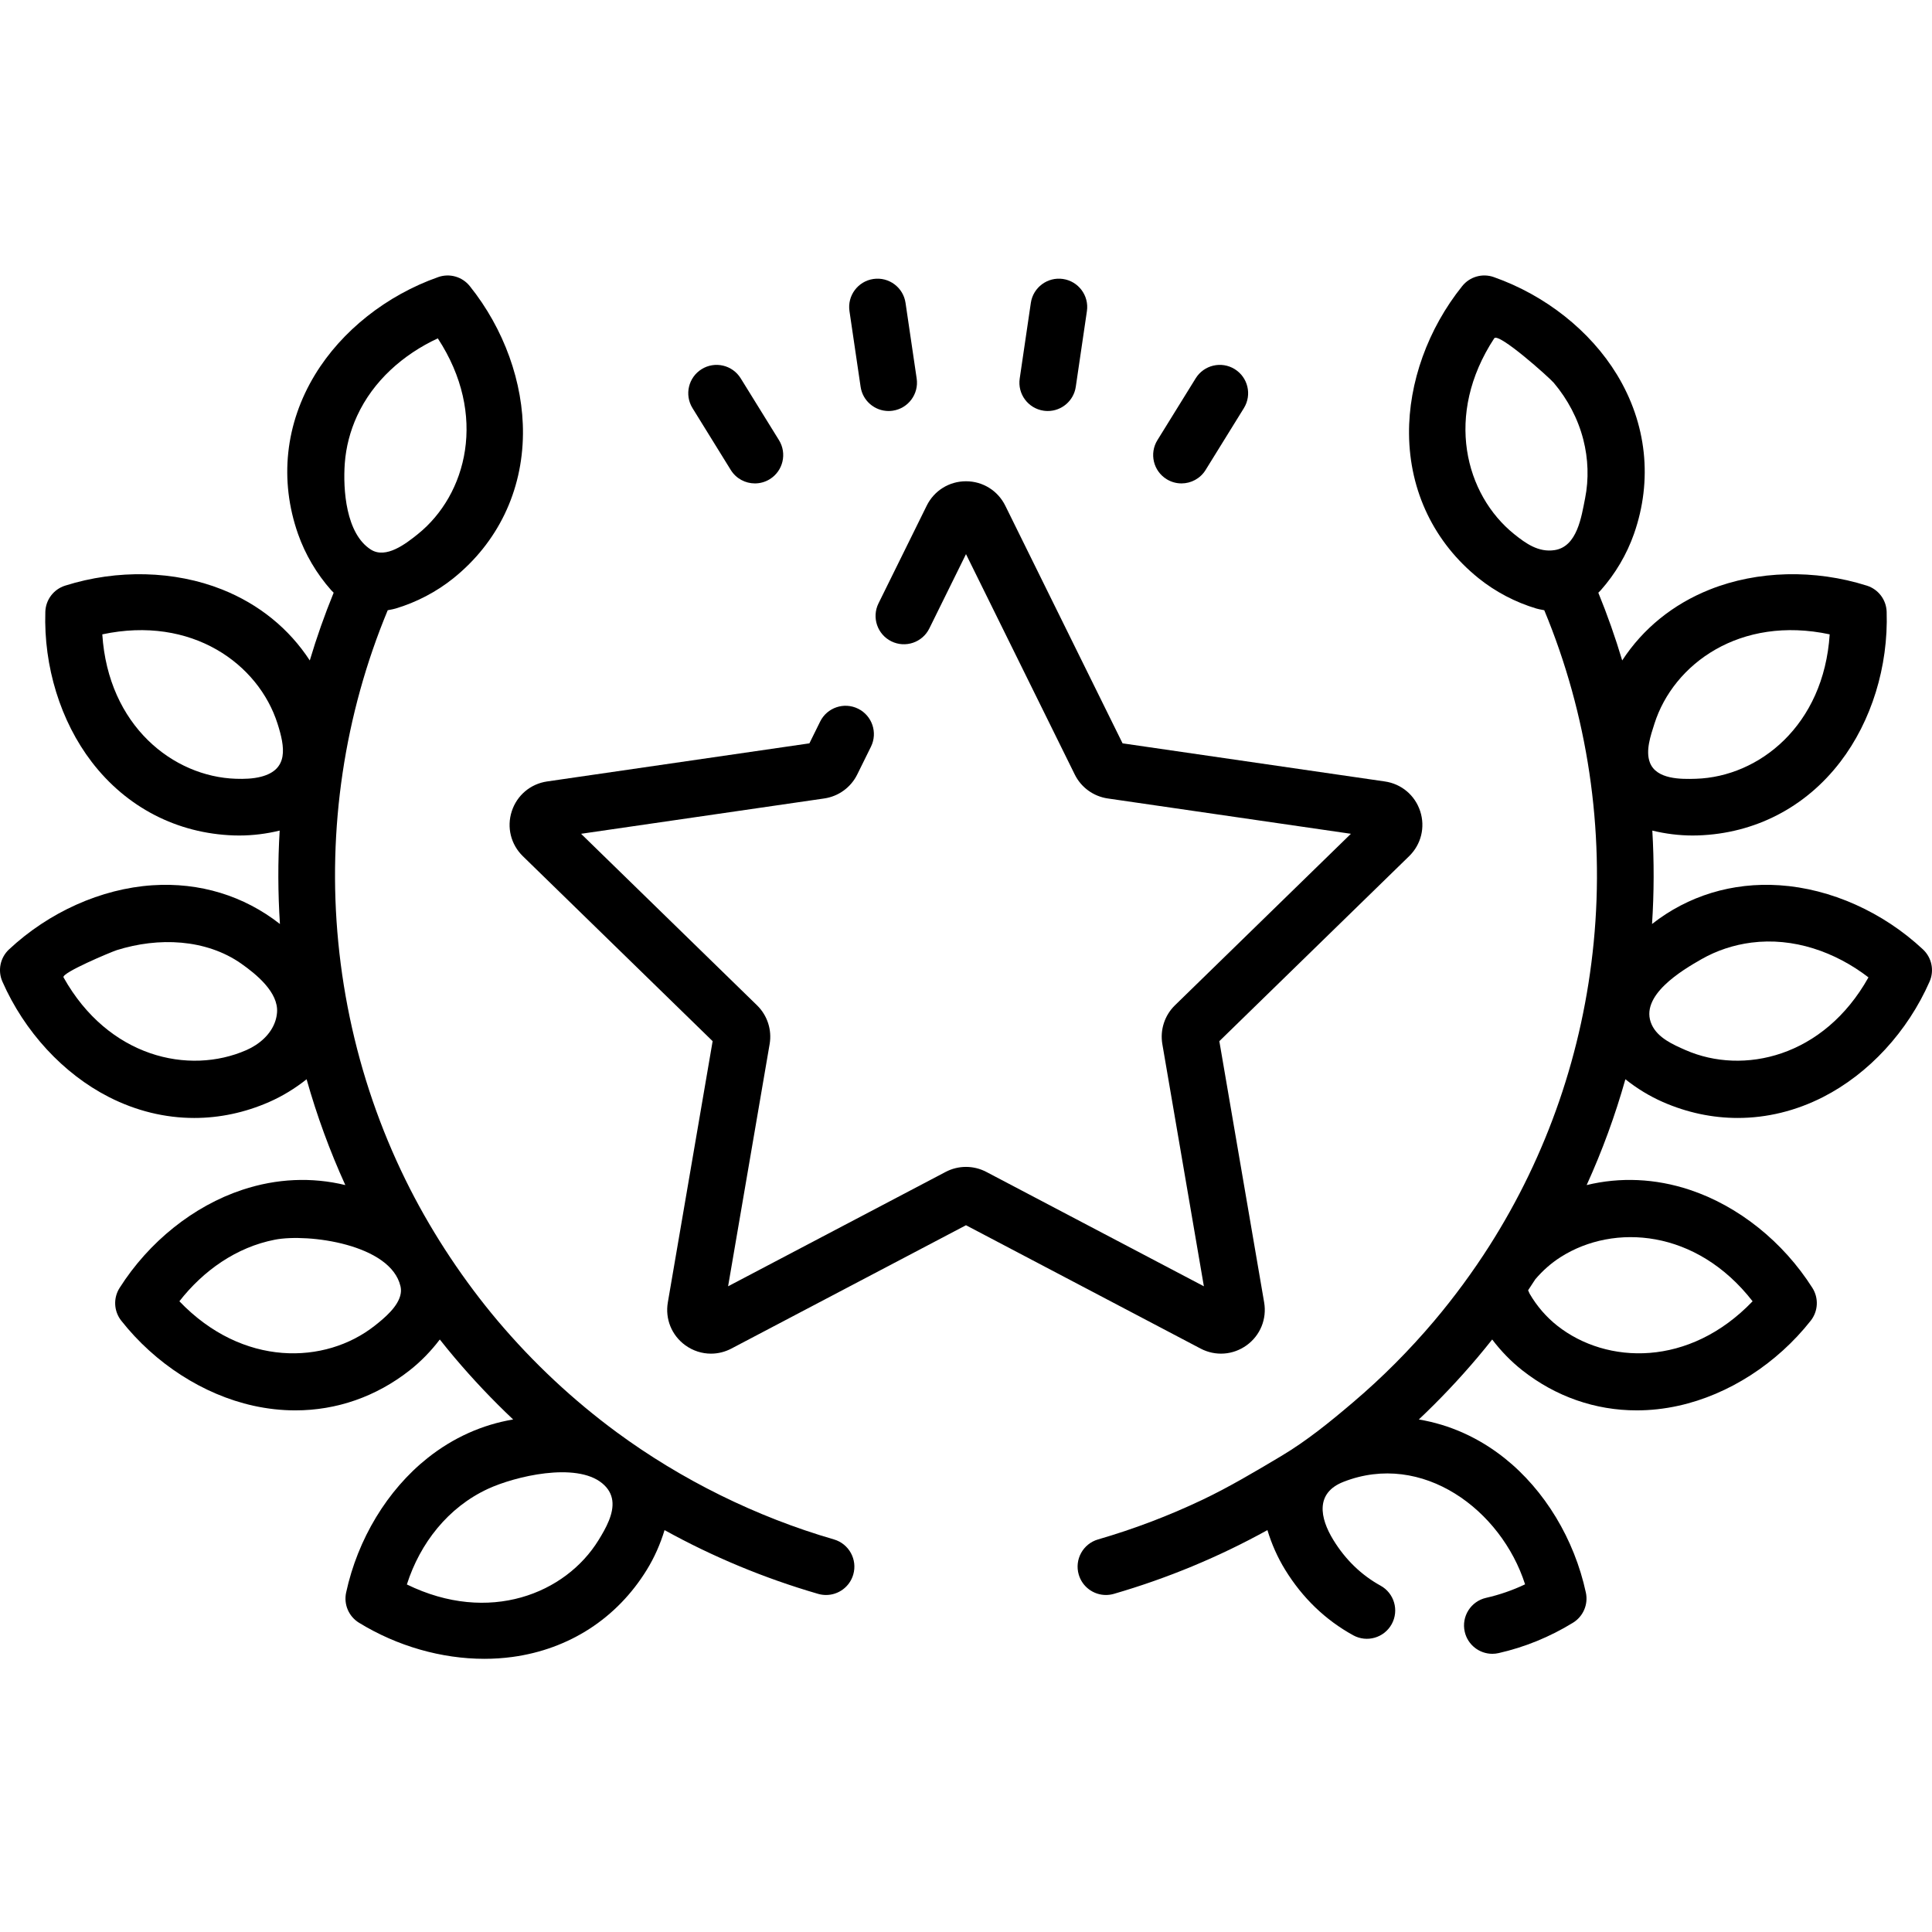
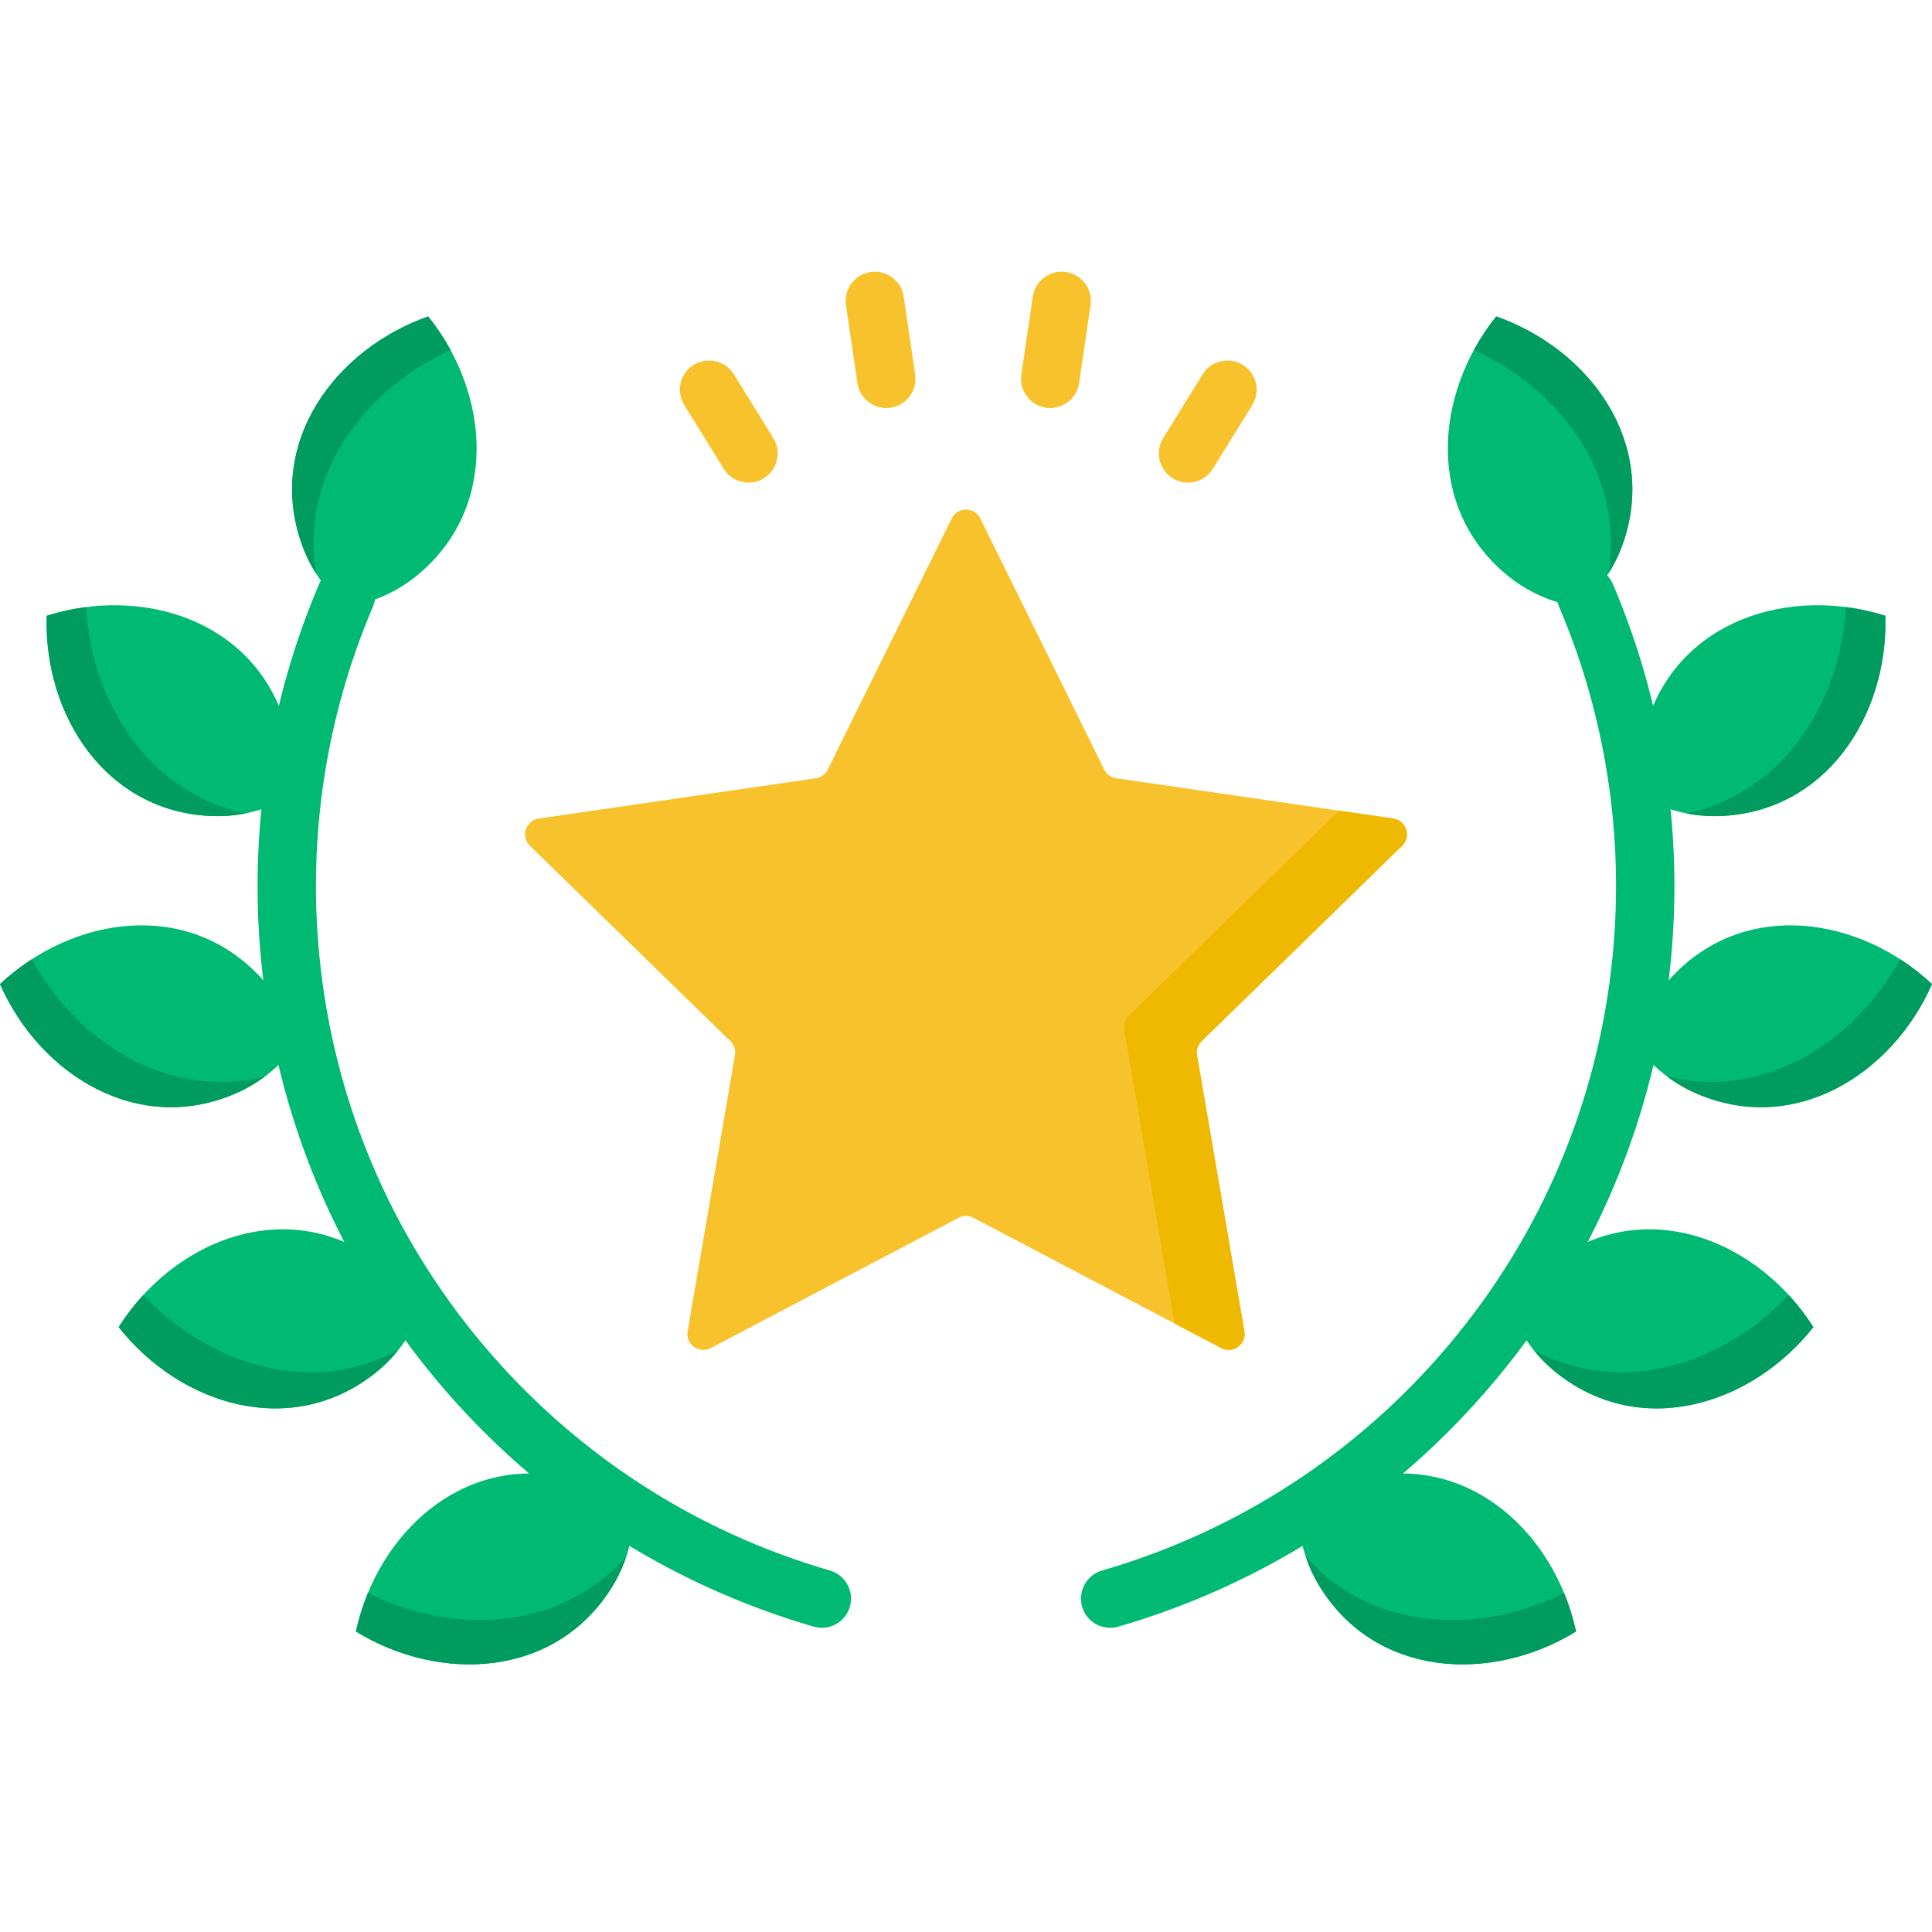
- <svg xmlns="http://www.w3.org/2000/svg" height="511pt" viewBox="0 -72 512 511" width="511pt">
-   <path d="m221.004 335.465c-20.609-5.977-40.484-15.82-57.566-28.402-11.535-8.5-22.117-18.379-31.52-29.508-8.883-10.52-16.98-22.676-23.246-34.973-3.398-6.668-6.383-13.551-8.93-20.59-5.227-14.426-8.605-29.504-10.094-44.773-2.926-29.988 1.617-60.371 13.102-88 1.207-.23 1.605-.309 2.082-.449 5.555-1.656 10.852-4.434 15.316-8.023 11.758-9.461 18.309-23.047 18.441-38.258.121-13.59-5.02-27.871-14.102-39.18-1.996-2.484-5.344-3.438-8.348-2.379-13.684 4.816-25.582 14.234-32.648 25.848-7.906 12.992-9.508 27.992-4.508 42.23 1.898 5.406 4.934 10.559 8.781 14.898.191.215.371.398.66.668-2.402 5.883-4.512 11.871-6.328 17.953-5.48-8.402-13.426-14.895-23.215-18.797-12.625-5.027-27.797-5.402-41.625-1.027-3.039.961-5.141 3.738-5.242 6.922-.461 14.496 4.02 29 12.285 39.785 9.25 12.074 22.656 18.996 37.738 19.488.465.012.93.02 1.395.02 3.566 0 7.176-.449 10.684-1.305-.492 8.23-.469 16.5.07 24.758-9.527-7.48-21.273-11.098-33.801-10.266-13.562.902-27.414 7.105-38.008 17.012-2.328 2.18-3.027 5.59-1.746 8.504 5.836 13.281 16.125 24.438 28.234 30.609 7.242 3.691 14.922 5.543 22.609 5.543 6.699 0 13.406-1.406 19.84-4.227 3.523-1.543 6.883-3.598 9.938-6.031 2.711 9.617 6.141 18.984 10.262 28.043-8.855-2.156-18.188-1.77-27.305 1.258-12.902 4.277-24.754 13.754-32.52 26.004-1.707 2.691-1.527 6.168.441 8.668 8.98 11.391 21.742 19.609 35.012 22.543 3.73.824 7.453 1.234 11.125 1.234 10.938 0 21.418-3.625 30.297-10.613 2.973-2.336 5.668-5.113 7.988-8.172 1.273 1.605 2.566 3.195 3.891 4.766 4.898 5.797 10.09 11.277 15.547 16.43-8.145 1.363-15.891 4.809-22.719 10.25-10.633 8.465-18.484 21.453-21.547 35.629-.672 3.117.695 6.316 3.41 7.984 10.129 6.223 21.902 9.566 33.234 9.566 2.496 0 4.973-.164 7.406-.492 15.07-2.043 27.73-10.246 35.637-23.098 2-3.246 3.582-6.816 4.703-10.52 12.816 7.086 26.449 12.762 40.703 16.898.699.199 1.402.297 2.098.297 3.254 0 6.254-2.133 7.207-5.418 1.156-3.984-1.137-8.152-5.121-9.309zm-129.633-285.156c.316-4.336 1.434-8.605 3.246-12.555 4.266-9.297 12.219-16.32 21.406-20.586 13.297 20.285 7.684 41.438-5.289 51.875-3.203 2.578-8.461 6.641-12.453 4.102-6.621-4.211-7.41-15.914-6.91-22.836zm-17.953 145.52c-.062.773-.211 1.512-.438 2.215-1.156 3.594-4.301 6.262-7.695 7.75-15.254 6.68-36.602 1.887-48.449-19.277-.66-1.184 12.77-6.805 14.129-7.227 5.508-1.719 11.371-2.484 17.129-1.965 5.633.508 11.172 2.27 15.824 5.539 4.004 2.812 9.922 7.629 9.5 12.965zm-4.242-62.488c-2.113.547-4.48.617-6.652.543-16.641-.539-33.844-14.066-35.414-38.273 23.73-5.062 41.414 7.832 46.449 23.699 1.965 6.184 2.98 12.125-4.383 14.031zm37.023 136.926c-.539 3.426-4.379 6.586-6.918 8.582-13.086 10.297-34.957 11.02-51.742-6.496 6.32-8.117 15.117-14.348 25.32-16.324 8.789-1.699 30.695 1.195 33.277 12.355.148.633.16 1.262.062 1.883zm52.426 65.375c-8.727 14.18-29.004 22.406-50.801 11.758 3.5-10.957 10.926-20.441 21.473-25.332 7.172-3.324 23.336-7.188 30.277-1.496 1.68 1.379 2.477 2.941 2.695 4.586.457 3.484-1.699 7.328-3.645 10.484zm0 0" />
-   <path d="m330.391 284c3.602-2.613 5.371-6.965 4.621-11.355l-11.875-69.223 50.297-49.027c3.188-3.105 4.312-7.664 2.938-11.898s-4.965-7.266-9.371-7.902l-69.508-10.102-31.082-62.98c-1.973-3.992-5.961-6.473-10.414-6.473-4.449 0-8.441 2.48-10.41 6.473l-12.777 25.887c-1.836 3.719-.309 8.223 3.41 10.059 3.723 1.836 8.223.309 10.059-3.41l9.719-19.699 28.82 58.398c1.691 3.426 4.961 5.801 8.742 6.352l64.445 9.363-46.637 45.457c-2.734 2.668-3.98 6.508-3.336 10.273l11.008 64.188-57.641-30.305c-3.383-1.781-7.422-1.781-10.805 0l-57.641 30.305 11.008-64.184c.648-3.766-.602-7.609-3.34-10.277l-46.633-45.457 64.445-9.363c3.781-.551 7.051-2.926 8.742-6.352l3.641-7.375c1.836-3.723.309-8.223-3.41-10.059s-8.223-.309-10.059 3.41l-2.848 5.77-69.504 10.098c-4.406.641-7.996 3.668-9.371 7.902-1.379 4.234-.25 8.793 2.934 11.902l50.297 49.023-11.871 69.227c-.754 4.387 1.016 8.738 4.617 11.355 2.035 1.477 4.414 2.23 6.812 2.23 1.848 0 3.699-.445 5.414-1.348l62.168-32.684 62.168 32.684c3.941 2.074 8.625 1.734 12.227-.883zm0 0" />
-   <path d="m228.07 30.004c.547 3.734 3.758 6.418 7.418 6.418.363 0 .734-.027 1.102-.082 4.105-.602 6.941-4.418 6.34-8.52l-2.953-20.051c-.602-4.105-4.422-6.941-8.523-6.336-4.102.602-6.938 4.418-6.336 8.52zm0 0" />
-   <path d="m193.664 52.051c1.422 2.297 3.879 3.559 6.395 3.559 1.348 0 2.715-.363 3.945-1.125 3.523-2.184 4.613-6.812 2.434-10.34l-10.145-16.387c-2.184-3.527-6.812-4.617-10.34-2.434-3.527 2.184-4.613 6.809-2.43 10.336zm0 0" />
-   <path d="m276.57 36.34c.371.055.738.082 1.105.082 3.66 0 6.867-2.684 7.418-6.418l2.949-20.051c.605-4.102-2.23-7.918-6.336-8.52-4.094-.605-7.918 2.23-8.523 6.336l-2.949 20.051c-.605 4.102 2.23 7.918 6.336 8.52zm0 0" />
-   <path d="m309.16 54.484c1.23.762 2.594 1.125 3.945 1.125 2.512 0 4.969-1.262 6.391-3.559l10.145-16.391c2.184-3.527 1.094-8.152-2.43-10.336-3.523-2.184-8.156-1.094-10.34 2.43l-10.145 16.391c-2.184 3.527-1.094 8.156 2.434 10.34zm0 0" />
-   <path d="m509.621 179.117c-10.594-9.91-24.445-16.109-38.008-17.012-12.539-.836-24.281 2.785-33.805 10.262.543-8.258.562-16.527.074-24.754 3.504.855 7.113 1.305 10.68 1.305.469 0 .934-.008 1.398-.023 15.082-.492 28.484-7.41 37.738-19.484 8.266-10.789 12.746-25.289 12.285-39.789-.102-3.184-2.203-5.957-5.242-6.918-13.828-4.379-29-4.004-41.625 1.027-9.789 3.898-17.734 10.391-23.215 18.793-1.816-6.078-3.93-12.07-6.328-17.949.289-.273.473-.457.66-.672 3.848-4.34 6.883-9.492 8.781-14.898 5-14.238 3.398-29.234-4.508-42.23-7.066-11.609-18.969-21.031-32.648-25.848-3.004-1.059-6.352-.105-8.348 2.383-9.086 11.305-14.223 25.586-14.102 39.176.133 15.211 6.684 28.801 18.441 38.258 4.465 3.594 9.762 6.371 15.312 8.027.48.141.879.219 2.086.445 11.484 27.633 16.027 58.016 13.102 88-2.824 28.934-12.293 56.348-27.664 80.484-4.32 6.781-9.312 13.586-14.605 19.852-6.566 7.773-13.77 15.008-21.523 21.594-6.117 5.199-12.219 10.172-19.102 14.273-6.797 4.047-13.738 8.188-20.883 11.578-8.891 4.223-18.125 7.727-27.578 10.469-3.984 1.156-6.277 5.32-5.121 9.305.953 3.285 3.953 5.418 7.207 5.418.695 0 1.398-.098 2.098-.297 14.254-4.137 27.887-9.812 40.703-16.898 1.121 3.707 2.703 7.273 4.703 10.52 4.582 7.449 10.648 13.289 18.027 17.352 3.633 2 8.199.68 10.203-2.953 2-3.633.676-8.199-2.957-10.199-5.074-2.797-9.277-6.859-12.484-12.07-3.645-5.922-4.824-12.504 2.652-15.438 20.934-8.203 41.828 7.434 48.137 27.16-3.312 1.574-6.77 2.77-10.332 3.578-4.043.914-6.578 4.938-5.664 8.98.793 3.488 3.887 5.852 7.316 5.852.551 0 1.109-.059 1.668-.188 6.941-1.57 13.574-4.281 19.711-8.051 2.715-1.668 4.082-4.867 3.41-7.98-3.059-14.18-10.914-27.168-21.547-35.633-6.828-5.438-14.57-8.887-22.719-10.25 5.457-5.152 10.652-10.633 15.547-16.426 1.328-1.57 2.621-3.164 3.895-4.77 2.316 3.062 5.016 5.836 7.984 8.176 8.879 6.988 19.359 10.609 30.301 10.609 3.668 0 7.391-.406 11.121-1.234 13.27-2.934 26.031-11.152 35.012-22.539 1.973-2.504 2.148-5.98.445-8.672-7.77-12.25-19.621-21.727-32.523-26.004-9.117-3.027-18.449-3.41-27.305-1.258 4.121-9.059 7.551-18.426 10.262-28.043 3.055 2.438 6.418 4.492 9.938 6.035 6.438 2.82 13.141 4.223 19.84 4.223 7.688 0 15.367-1.852 22.609-5.543 12.109-6.172 22.402-17.328 28.234-30.609 1.277-2.914.578-6.324-1.746-8.5zm-89.562-119.52c-.957 4.766-2.051 12.789-8.105 13.695-4.215.633-7.559-1.73-10.691-4.25-12.969-10.441-18.586-31.59-5.285-51.875 1.109-1.695 14.617 10.398 15.793 11.789 3.676 4.355 6.402 9.5 7.82 15.027 1.305 5.086 1.5 10.461.469 15.613zm44.398 212.754c-16.781 17.516-38.652 16.793-51.738 6.496-2.918-2.297-5.457-5.23-7.359-8.516-.098-.215-.238-.535-.395-.895.641-.961 1.273-1.93 1.898-2.898 1.965-2.32 4.273-4.352 6.793-5.945 14.07-8.902 35.902-7.383 50.801 11.758zm-26.02-153.043c5.039-15.871 22.719-28.758 46.449-23.699-1.566 24.207-18.773 37.734-35.414 38.273-4.016.137-10.477.18-12.219-4.258-1.242-3.164.219-7.266 1.184-10.316zm8.273 86.484c-3.336-1.465-7.375-3.227-8.98-6.738-3.5-7.645 8.176-14.504 13.16-17.348 4.062-2.32 8.586-3.805 13.219-4.402 11.168-1.441 22.238 2.434 31.055 9.211-11.852 21.168-33.203 25.957-48.453 19.277zm0 0" />
+ <svg xmlns="http://www.w3.org/2000/svg" height="512pt" viewBox="0 -72 512 512" width="512pt">
+   <path d="m259.785 65.398 32.84 66.543c.617 1.246 1.805 2.109 3.184 2.309l73.43 10.672c3.465.504 4.852 4.762 2.344 7.207l-53.137 51.793c-.996.973-1.449 2.371-1.215 3.742l12.543 73.137c.594 3.449-3.031 6.082-6.129 4.453l-65.68-34.531c-1.23-.645-2.699-.645-3.934 0l-65.68 34.531c-3.098 1.629-6.719-1.004-6.129-4.453l12.543-73.137c.238-1.371-.219-2.77-1.215-3.742l-53.137-51.793c-2.508-2.445-1.121-6.703 2.344-7.207l73.434-10.672c1.375-.199 2.566-1.062 3.18-2.309l32.84-66.543c1.547-3.141 6.027-3.141 7.574 0zm0 0" fill="#f7c22c" />
+   <path d="m318.445 203.926c-1 .973-1.453 2.363-1.215 3.734l12.543 73.145c.598 3.445-3.035 6.078-6.129 4.445l-12.355-6.496-13.305-77.57c-.27-1.559.246-3.137 1.371-4.227l55.516-54.113 14.367 2.082c3.465.508 4.848 4.758 2.344 7.203zm0 0" fill="#eeb900" />
+   <path d="m217.797 359.383c-.715 0-1.441-.102-2.16-.309-38.793-11.254-73.125-33.57-99.289-64.539-26.785-31.707-43.082-70.387-47.129-111.852-3.32-34.078 1.988-68.633 15.359-99.926 1.68-3.926 6.219-5.754 10.152-4.074 3.93 1.68 5.754 6.227 4.074 10.152-12.352 28.914-17.254 60.844-14.184 92.344 3.738 38.324 18.797 74.07 43.551 103.371 24.188 28.633 55.922 49.262 91.777 59.66 4.102 1.191 6.465 5.484 5.273 9.586-.98 3.387-4.07 5.586-7.426 5.586zm0 0" fill="#00b972" />
+   <path d="m99.328 291.965c3.902-3.07 7.203-6.941 9.656-11.262.207-.363 2.184-5.098 2.398-5.109-.215.012-2.668-4.5-2.91-4.84-2.879-4.043-6.562-7.559-10.758-10.215-24.012-15.195-52.211-3.023-66.27 19.156 16.254 20.621 45.551 29.84 67.883 12.27zm0 0" fill="#00b972" />
+   <path d="m31.445 279.691c16.254 20.625 45.547 29.848 67.879 12.273 2.281-1.797 4.371-3.871 6.191-6.148-22.934 12.395-50.055 3.992-67.57-14.605-2.395 2.613-4.578 5.453-6.5 8.48zm0 0" fill="#009b5e" />
+   <path d="m62.629 217.703c4.551-1.992 8.719-4.914 12.176-8.477.289-.301 3.395-4.391 3.602-4.348-.207-.043-1.449-5.023-1.598-5.414-1.773-4.637-4.457-8.961-7.852-12.586-19.43-20.734-49.781-16.031-68.957 1.91 10.559 24.043 36.605 40.32 62.629 28.914zm0 0" fill="#00b972" />
+   <path d="m.004 188.785c10.555 24.043 36.598 40.324 62.625 28.918 2.66-1.168 5.199-2.652 7.535-4.398-25.312 6.242-49.453-8.695-61.742-31.094-2.973 1.926-5.801 4.129-8.418 6.574zm0 0" fill="#009b5e" />
+   <path d="m162.273 348.449c2.602-4.23 4.367-9.004 5.176-13.906.066-.41.289-5.539.484-5.621-.195.082-4.055-3.305-4.398-3.539-4.098-2.805-8.77-4.832-13.625-5.875-27.777-5.973-50.043 15.184-55.586 40.852 22.375 13.746 53.055 12.285 67.949-11.91zm0 0" fill="#00b972" />
+   <path d="m94.324 360.359c22.375 13.746 53.055 12.289 67.945-11.91 1.52-2.477 2.762-5.141 3.688-7.91-17.246 19.551-45.602 21.027-68.457 9.617-1.348 3.277-2.414 6.699-3.176 10.203zm0 0" fill="#009b5e" />
+   <path d="m56.426 144.27c4.965.164 9.984-.676 14.641-2.402.391-.145 4.953-2.496 5.125-2.367-.172-.129.855-5.16.887-5.578.402-4.945-.156-10.008-1.656-14.738-8.598-27.086-38.012-35.922-63.051-28-.832 26.25 15.656 52.16 44.055 53.086zm0 0" fill="#00b972" />
+   <path d="m12.375 91.188c-.836 26.246 15.648 52.156 44.047 53.082 2.906.094 5.836-.152 8.695-.723-25.531-5.273-40.875-29.16-42.312-54.668-3.512.457-7.012 1.23-10.43 2.309zm0 0" fill="#009b5e" />
+   <path d="m79.934 72.137c1.645 4.684 4.242 9.062 7.535 12.777.277.312 4.121 3.715 4.062 3.922.059-.207 5.121-1.07 5.52-1.188 4.758-1.418 9.273-3.77 13.145-6.883 22.137-17.812 19.73-48.434 3.289-68.906-24.773 8.719-42.965 33.465-33.551 60.277zm0 0" fill="#00b972" />
+   <path d="m113.48 11.863c-24.77 8.715-42.965 33.457-33.551 60.27.965 2.742 2.254 5.387 3.82 7.848-4.32-25.711 12.395-48.66 35.652-59.227-1.691-3.113-3.68-6.094-5.922-8.891zm0 0" fill="#009b5e" />
+   <path d="m294.203 359.383c-3.352 0-6.441-2.199-7.426-5.586-1.191-4.102 1.172-8.395 5.273-9.582 35.855-10.402 67.59-31.031 91.777-59.664 24.754-29.301 39.812-65.043 43.551-103.367 3.07-31.504-1.832-63.434-14.184-92.344-1.68-3.93.145-8.477 4.074-10.156 3.93-1.68 8.473.148 10.152 4.074 13.371 31.293 18.68 65.848 15.359 99.926-4.047 41.465-20.344 80.145-47.129 111.852-26.164 30.969-60.496 53.289-99.289 64.539-.719.207-1.445.309-2.16.309zm0 0" fill="#00b972" />
+   <path d="m412.672 291.965c-3.902-3.07-7.203-6.941-9.656-11.262-.207-.363-2.184-5.098-2.398-5.109.215.012 2.668-4.5 2.91-4.84 2.879-4.043 6.562-7.559 10.758-10.215 24.012-15.195 52.211-3.023 66.27 19.156-16.254 20.621-45.551 29.84-67.883 12.27zm0 0" fill="#00b972" />
+   <path d="m480.555 279.691c-16.254 20.625-45.547 29.848-67.879 12.273-2.281-1.797-4.371-3.871-6.191-6.148 22.934 12.395 50.055 3.992 67.57-14.605 2.395 2.613 4.578 5.453 6.5 8.48zm0 0" fill="#009b5e" />
+   <path d="m449.371 217.703c-4.551-1.992-8.719-4.914-12.176-8.477-.289-.301-3.395-4.391-3.602-4.348.207-.043 1.449-5.023 1.598-5.414 1.773-4.637 4.457-8.961 7.852-12.586 19.43-20.734 49.781-16.031 68.957 1.91-10.559 24.043-36.605 40.32-62.629 28.914zm0 0" fill="#00b972" />
+   <path d="m511.996 188.785c-10.555 24.043-36.598 40.324-62.625 28.918-2.66-1.168-5.199-2.652-7.535-4.398 25.312 6.242 49.453-8.695 61.742-31.094 2.973 1.926 5.801 4.129 8.418 6.574zm0 0" fill="#009b5e" />
+   <path d="m349.727 348.449c-2.602-4.23-4.367-9.004-5.176-13.906-.066-.41-.289-5.539-.484-5.621.195.082 4.055-3.305 4.398-3.539 4.102-2.805 8.77-4.832 13.625-5.875 27.777-5.973 50.047 15.184 55.586 40.852-22.375 13.746-53.055 12.285-67.949-11.91zm0 0" fill="#00b972" />
+   <path d="m417.676 360.359c-22.375 13.746-53.055 12.289-67.945-11.91-1.52-2.477-2.762-5.141-3.688-7.91 17.246 19.551 45.602 21.027 68.457 9.617 1.348 3.277 2.414 6.699 3.176 10.203zm0 0" fill="#009b5e" />
+   <path d="m455.574 144.27c-4.965.164-9.984-.676-14.641-2.402-.391-.145-4.953-2.496-5.125-2.367.172-.129-.855-5.16-.891-5.578-.398-4.945.16-10.008 1.66-14.738 8.598-27.086 38.012-35.922 63.047-28 .836 26.25-15.652 52.16-44.051 53.086zm0 0" fill="#00b972" />
+   <path d="m499.625 91.188c.836 26.246-15.648 52.156-44.047 53.082-2.906.094-5.836-.152-8.695-.723 25.531-5.273 40.875-29.16 42.312-54.668 3.512.457 7.012 1.23 10.43 2.309zm0 0" fill="#009b5e" />
+   <g fill="#f7c22c">
+     <path d="m234.867 36.129c-3.77 0-7.074-2.766-7.641-6.609l-3.043-20.656c-.621-4.227 2.301-8.156 6.527-8.781 4.227-.621 8.16 2.301 8.781 6.527l3.039 20.656c.625 4.227-2.301 8.16-6.527 8.781-.379.055-.762.082-1.137.082zm0 0" />
+     <path d="m198.367 55.898c-2.59 0-5.121-1.305-6.586-3.668l-10.449-16.887c-2.25-3.633-1.129-8.398 2.508-10.648 3.629-2.246 8.398-1.125 10.648 2.508l10.449 16.883c2.25 3.633 1.129 8.402-2.504 10.652-1.27.785-2.676 1.16-4.066 1.16zm0 0" />
+     <path d="m278.328 36.129c-.375 0-.754-.023-1.137-.082-4.227-.621-7.148-4.555-6.527-8.781l3.043-20.656c.621-4.227 4.559-7.148 8.777-6.527 4.23.625 7.152 4.555 6.527 8.781l-3.039 20.656c-.566 3.844-3.871 6.609-7.645 6.609zm0 0" />
+     <path d="m314.832 55.898c-1.391 0-2.797-.375-4.066-1.16-3.633-2.25-4.754-7.02-2.504-10.652l10.449-16.883c2.25-3.633 7.02-4.754 10.648-2.508 3.633 2.25 4.758 7.02 2.508 10.652l-10.453 16.883c-1.461 2.363-3.992 3.668-6.582 3.668zm0 0" />
+   </g>
+   <path d="m430.066 72.137c-1.645 4.684-4.242 9.062-7.535 12.777-.277.312-4.121 3.715-4.062 3.922-.059-.207-5.121-1.07-5.52-1.188-4.758-1.418-9.273-3.77-13.145-6.883-22.137-17.812-19.73-48.434-3.289-68.906 24.77 8.719 42.965 33.465 33.551 60.277zm0 0" fill="#00b972" />
+   <path d="m396.52 11.863c24.77 8.715 42.961 33.457 33.547 60.27-.961 2.742-2.25 5.387-3.816 7.848 4.32-25.711-12.395-48.66-35.656-59.227 1.695-3.113 3.684-6.094 5.926-8.891zm0 0" fill="#009b5e" />
</svg>
